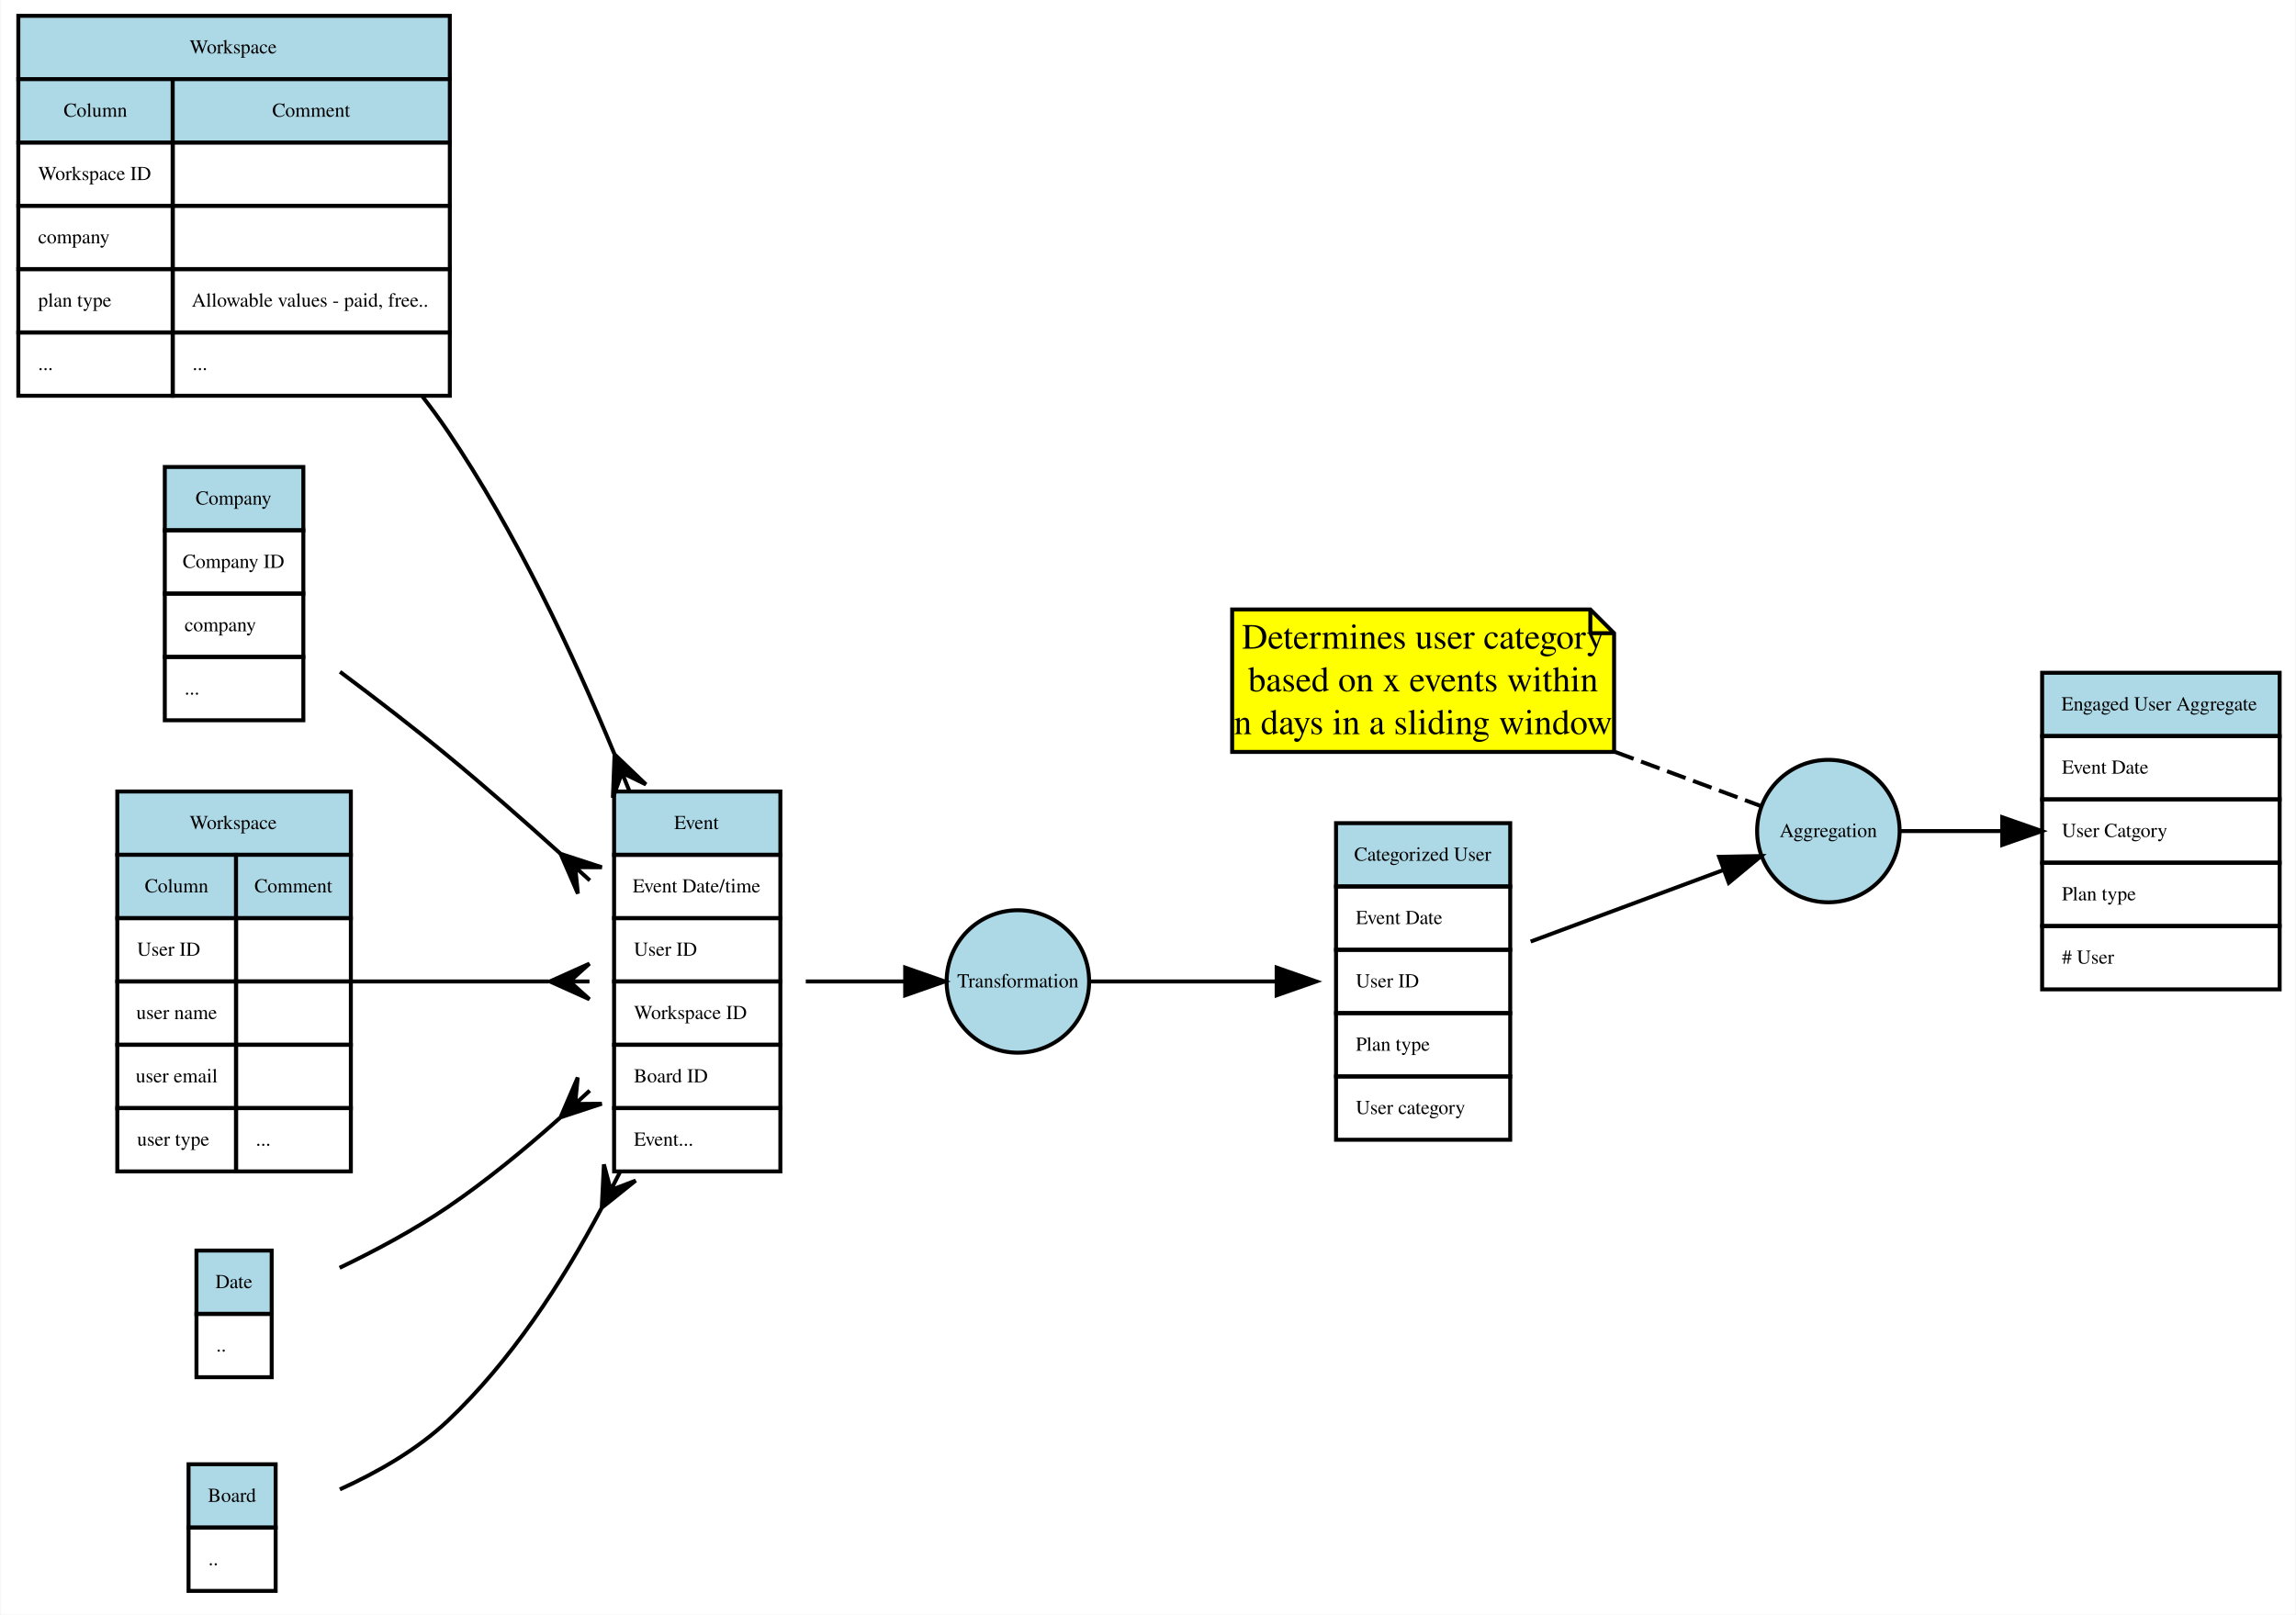
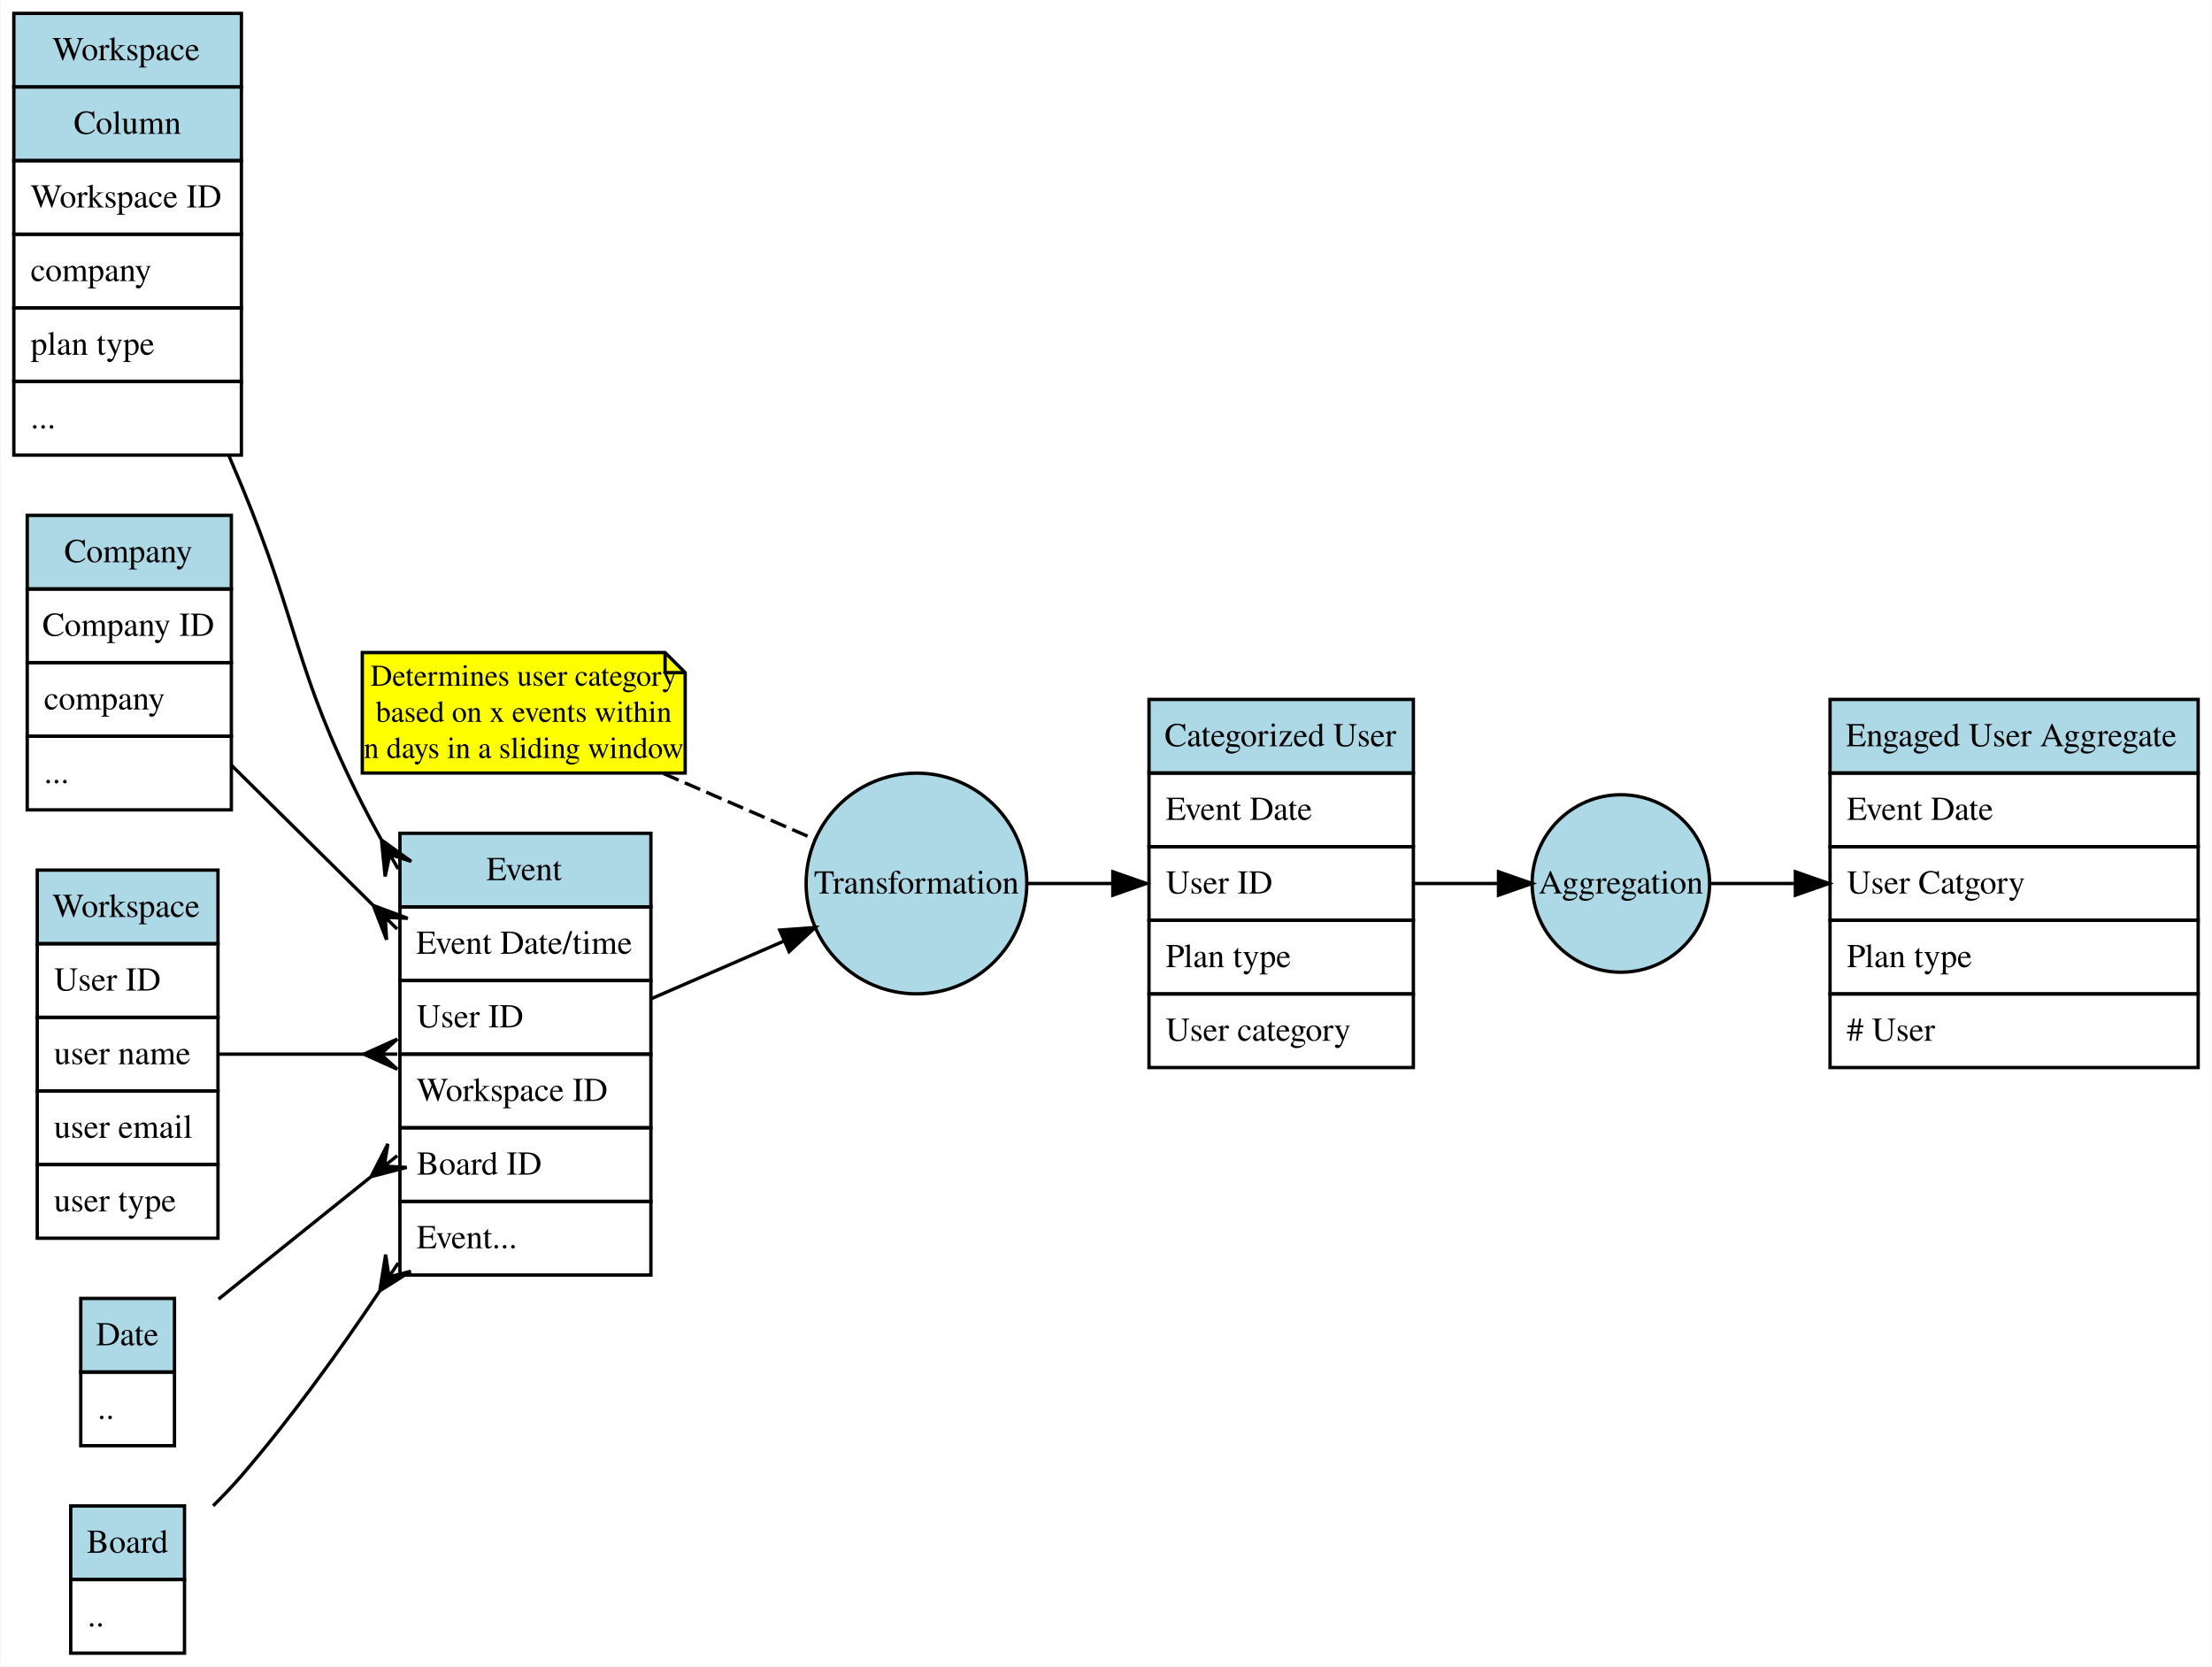
- <svg xmlns="http://www.w3.org/2000/svg" width="580pt" height="408pt" viewBox="0.00 0.00 579.74 408.00">
-   <g id="graph0" class="graph" transform="scale(1 1) rotate(0) translate(4 404)">
-     <polygon fill="#ffffff" stroke="transparent" points="-4,4 -4,-404 575.74,-404 575.74,4 -4,4" />
+ <svg xmlns="http://www.w3.org/2000/svg" width="661pt" height="498pt" viewBox="0.00 0.00 660.73 498.00">
+   <g id="graph0" class="graph" transform="scale(1 1) rotate(0) translate(4 494)">
+     <polygon fill="#ffffff" stroke="transparent" points="-4,4 -4,-494 656.729,-494 656.729,4 -4,4" />
    <g id="node1" class="node">
-       <polygon fill="#add8e6" stroke="transparent" points="151,-188 151,-204 193,-204 193,-188 151,-188" />
-       <polygon fill="none" stroke="#000000" points="151,-188 151,-204 193,-204 193,-188 151,-188" />
-       <text text-anchor="start" x="166.168" y="-194.5" font-family="Times,serif" font-size="5.00" fill="#000000">Event</text>
-       <polygon fill="none" stroke="#000000" points="151,-172 151,-188 193,-188 193,-172 151,-172" />
-       <text text-anchor="start" x="155.685" y="-178.5" font-family="Times,serif" font-size="5.00" fill="#000000">Event Date/time</text>
-       <polygon fill="none" stroke="#000000" points="151,-156 151,-172 193,-172 193,-156 151,-156" />
-       <text text-anchor="start" x="156" y="-162.5" font-family="Times,serif" font-size="5.00" fill="#000000">User ID</text>
-       <polygon fill="none" stroke="#000000" points="151,-140 151,-156 193,-156 193,-140 151,-140" />
-       <text text-anchor="start" x="156" y="-146.5" font-family="Times,serif" font-size="5.00" fill="#000000">Workspace ID</text>
-       <polygon fill="none" stroke="#000000" points="151,-124 151,-140 193,-140 193,-124 151,-124" />
-       <text text-anchor="start" x="156" y="-130.5" font-family="Times,serif" font-size="5.00" fill="#000000">Board ID</text>
-       <polygon fill="none" stroke="#000000" points="151,-108 151,-124 193,-124 193,-108 151,-108" />
-       <text text-anchor="start" x="156" y="-114.5" font-family="Times,serif" font-size="5.00" fill="#000000">Event...</text>
+       <polygon fill="#add8e6" stroke="transparent" points="115.37,-223 115.37,-245 190.37,-245 190.37,-223 115.37,-223" />
+       <polygon fill="none" stroke="#000000" points="115.37,-223 115.37,-245 190.37,-245 190.37,-223 115.37,-223" />
+       <text text-anchor="start" x="141.207" y="-231" font-family="Times,serif" font-size="10.00" fill="#000000">Event</text>
+       <polygon fill="none" stroke="#000000" points="115.37,-201 115.37,-223 190.37,-223 190.37,-201 115.37,-201" />
+       <text text-anchor="start" x="120.241" y="-209" font-family="Times,serif" font-size="10.00" fill="#000000">Event Date/time</text>
+       <polygon fill="none" stroke="#000000" points="115.37,-179 115.37,-201 190.37,-201 190.37,-179 115.37,-179" />
+       <text text-anchor="start" x="120.37" y="-187" font-family="Times,serif" font-size="10.00" fill="#000000">User ID</text>
+       <polygon fill="none" stroke="#000000" points="115.37,-157 115.37,-179 190.37,-179 190.37,-157 115.37,-157" />
+       <text text-anchor="start" x="120.37" y="-165" font-family="Times,serif" font-size="10.00" fill="#000000">Workspace ID</text>
+       <polygon fill="none" stroke="#000000" points="115.37,-135 115.37,-157 190.37,-157 190.37,-135 115.37,-135" />
+       <text text-anchor="start" x="120.37" y="-143" font-family="Times,serif" font-size="10.00" fill="#000000">Board ID</text>
+       <polygon fill="none" stroke="#000000" points="115.37,-113 115.37,-135 190.37,-135 190.37,-113 115.37,-113" />
+       <text text-anchor="start" x="120.37" y="-121" font-family="Times,serif" font-size="10.00" fill="#000000">Event...</text>
    </g>
    <g id="node7" class="node">
-       <ellipse fill="#add8e6" stroke="#000000" cx="253" cy="-156" rx="18" ry="18" />
-       <text text-anchor="middle" x="253" y="-154.5" font-family="Times,serif" font-size="5.00" fill="#000000">Transformation</text>
+       <ellipse fill="#add8e6" stroke="#000000" cx="269.727" cy="-230" rx="32.973" ry="32.973" />
+       <text text-anchor="middle" x="269.727" y="-227" font-family="Times,serif" font-size="10.00" fill="#000000">Transformation</text>
    </g>
    <g id="edge6" class="edge">
-       <path fill="none" stroke="#000000" d="M199.423,-156C207.465,-156 216.277,-156 224.391,-156" />
-       <polygon fill="#000000" stroke="#000000" points="224.531,-159.5 234.531,-156 224.531,-152.5 224.531,-159.5" />
+       <path fill="none" stroke="#000000" d="M190.148,-195.417C202.857,-200.94 217.069,-207.116 229.928,-212.704" />
+       <polygon fill="#000000" stroke="#000000" points="228.883,-216.067 239.45,-216.842 231.673,-209.647 228.883,-216.067" />
    </g>
    <g id="node2" class="node">
-       <polygon fill="#add8e6" stroke="transparent" points=".5,-384 .5,-400 109.5,-400 109.5,-384 .5,-384" />
-       <polygon fill="none" stroke="#000000" points=".5,-384 .5,-400 109.5,-400 109.5,-384 .5,-384" />
-       <text text-anchor="start" x="43.757" y="-390.5" font-family="Times,serif" font-size="5.00" fill="#000000">Workspace</text>
-       <polygon fill="#add8e6" stroke="transparent" points=".5,-368 .5,-384 39.5,-384 39.5,-368 .5,-368" />
-       <polygon fill="none" stroke="#000000" points=".5,-368 .5,-384 39.5,-384 39.5,-368 .5,-368" />
-       <text text-anchor="start" x="11.943" y="-374.5" font-family="Times,serif" font-size="5.00" fill="#000000">Column</text>
-       <polygon fill="#add8e6" stroke="transparent" points="39.5,-368 39.5,-384 109.5,-384 109.5,-368 39.5,-368" />
-       <polygon fill="none" stroke="#000000" points="39.5,-368 39.5,-384 109.5,-384 109.5,-368 39.5,-368" />
-       <text text-anchor="start" x="64.639" y="-374.5" font-family="Times,serif" font-size="5.00" fill="#000000">Comment</text>
-       <polygon fill="none" stroke="#000000" points=".5,-352 .5,-368 39.5,-368 39.5,-352 .5,-352" />
-       <text text-anchor="start" x="5.495" y="-358.5" font-family="Times,serif" font-size="5.00" fill="#000000">Workspace ID</text>
-       <polygon fill="none" stroke="#000000" points="39.5,-352 39.5,-368 109.5,-368 109.5,-352 39.5,-352" />
-       <polygon fill="none" stroke="#000000" points=".5,-336 .5,-352 39.5,-352 39.5,-336 .5,-336" />
-       <text text-anchor="start" x="5.5" y="-342.5" font-family="Times,serif" font-size="5.00" fill="#000000">company</text>
-       <polygon fill="none" stroke="#000000" points="39.5,-336 39.5,-352 109.5,-352 109.5,-336 39.5,-336" />
-       <polygon fill="none" stroke="#000000" points=".5,-320 .5,-336 39.5,-336 39.5,-320 .5,-320" />
-       <text text-anchor="start" x="5.5" y="-326.5" font-family="Times,serif" font-size="5.00" fill="#000000">plan type</text>
-       <polygon fill="none" stroke="#000000" points="39.5,-320 39.5,-336 109.5,-336 109.5,-320 39.5,-320" />
-       <text text-anchor="start" x="44.304" y="-326.5" font-family="Times,serif" font-size="5.00" fill="#000000">Allowable values - paid, free..</text>
-       <polygon fill="none" stroke="#000000" points=".5,-304 .5,-320 39.5,-320 39.5,-304 .5,-304" />
-       <text text-anchor="start" x="5.5" y="-310.5" font-family="Times,serif" font-size="5.00" fill="#000000">...</text>
-       <polygon fill="none" stroke="#000000" points="39.5,-304 39.5,-320 109.5,-320 109.5,-304 39.5,-304" />
-       <text text-anchor="start" x="44.5" y="-310.5" font-family="Times,serif" font-size="5.00" fill="#000000">...</text>
+       <polygon fill="#add8e6" stroke="transparent" points="0,-468 0,-490 68,-490 68,-468 0,-468" />
+       <polygon fill="none" stroke="#000000" points="0,-468 0,-490 68,-490 68,-468 0,-468" />
+       <text text-anchor="start" x="11.513" y="-476" font-family="Times,serif" font-size="10.00" fill="#000000">Workspace</text>
+       <polygon fill="#add8e6" stroke="transparent" points="0,-446 0,-468 68,-468 68,-446 0,-446" />
+       <polygon fill="none" stroke="#000000" points="0,-446 0,-468 68,-468 68,-446 0,-446" />
+       <text text-anchor="start" x="17.887" y="-454" font-family="Times,serif" font-size="10.00" fill="#000000">Column</text>
+       <polygon fill="none" stroke="#000000" points="0,-424 0,-446 68,-446 68,-424 0,-424" />
+       <text text-anchor="start" x="4.989" y="-432" font-family="Times,serif" font-size="10.00" fill="#000000">Workspace ID</text>
+       <polygon fill="none" stroke="#000000" points="0,-402 0,-424 68,-424 68,-402 0,-402" />
+       <text text-anchor="start" x="5" y="-410" font-family="Times,serif" font-size="10.00" fill="#000000">company</text>
+       <polygon fill="none" stroke="#000000" points="0,-380 0,-402 68,-402 68,-380 0,-380" />
+       <text text-anchor="start" x="5" y="-388" font-family="Times,serif" font-size="10.00" fill="#000000">plan type</text>
+       <polygon fill="none" stroke="#000000" points="0,-358 0,-380 68,-380 68,-358 0,-358" />
+       <text text-anchor="start" x="5" y="-366" font-family="Times,serif" font-size="10.00" fill="#000000">...</text>
    </g>
    <g id="edge1" class="edge">
-       <path fill="none" stroke="#000000" d="M102.601,-303.787C104.856,-300.888 107.007,-297.95 109,-295 125.977,-269.876 140.366,-239.436 151.088,-213.453" />
-       <polygon fill="#000000" stroke="#000000" points="151.121,-213.371 159.042,-205.788 152.995,-208.736 154.87,-204.101 154.87,-204.101 154.87,-204.101 152.995,-208.736 150.698,-202.414 151.121,-213.371 151.121,-213.371" />
+       <path fill="none" stroke="#000000" d="M64.264,-357.846C65.542,-354.863 66.793,-351.904 68,-349 85.33,-307.306 83.651,-294.307 104,-254 105.795,-250.445 107.717,-246.848 109.722,-243.253" />
+       <polygon fill="#000000" stroke="#000000" points="109.862,-243.01 118.754,-236.593 112.358,-238.678 114.855,-234.346 114.855,-234.346 114.855,-234.346 112.358,-238.678 110.956,-232.099 109.862,-243.01 109.862,-243.01" />
    </g>
    <g id="node3" class="node">
-       <polygon fill="#add8e6" stroke="transparent" points="37.5,-270 37.5,-286 72.5,-286 72.5,-270 37.5,-270" />
-       <polygon fill="none" stroke="#000000" points="37.5,-270 37.5,-286 72.5,-286 72.5,-270 37.5,-270" />
-       <text text-anchor="start" x="45.278" y="-276.5" font-family="Times,serif" font-size="5.00" fill="#000000">Company</text>
-       <polygon fill="none" stroke="#000000" points="37.5,-254 37.5,-270 72.5,-270 72.5,-254 37.5,-254" />
-       <text text-anchor="start" x="42.016" y="-260.5" font-family="Times,serif" font-size="5.00" fill="#000000">Company ID</text>
-       <polygon fill="none" stroke="#000000" points="37.5,-238 37.5,-254 72.5,-254 72.5,-238 37.5,-238" />
-       <text text-anchor="start" x="42.5" y="-244.5" font-family="Times,serif" font-size="5.00" fill="#000000">company</text>
-       <polygon fill="none" stroke="#000000" points="37.5,-222 37.5,-238 72.5,-238 72.5,-222 37.5,-222" />
-       <text text-anchor="start" x="42.5" y="-228.5" font-family="Times,serif" font-size="5.00" fill="#000000">...</text>
+       <polygon fill="#add8e6" stroke="transparent" points="4,-318 4,-340 65,-340 65,-318 4,-318" />
+       <polygon fill="none" stroke="#000000" points="4,-318 4,-340 65,-340 65,-318 4,-318" />
+       <text text-anchor="start" x="15.056" y="-326" font-family="Times,serif" font-size="10.00" fill="#000000">Company</text>
+       <polygon fill="none" stroke="#000000" points="4,-296 4,-318 65,-318 65,-296 4,-296" />
+       <text text-anchor="start" x="8.533" y="-304" font-family="Times,serif" font-size="10.00" fill="#000000">Company ID</text>
+       <polygon fill="none" stroke="#000000" points="4,-274 4,-296 65,-296 65,-274 4,-274" />
+       <text text-anchor="start" x="9" y="-282" font-family="Times,serif" font-size="10.00" fill="#000000">company</text>
+       <polygon fill="none" stroke="#000000" points="4,-252 4,-274 65,-274 65,-252 4,-252" />
+       <text text-anchor="start" x="9" y="-260" font-family="Times,serif" font-size="10.00" fill="#000000">...</text>
    </g>
    <g id="edge2" class="edge">
-       <path fill="none" stroke="#000000" d="M81.763,-234.246C90.585,-227.654 100.326,-220.162 109,-213 118.419,-205.223 128.337,-196.513 137.445,-188.287" />
-       <polygon fill="#000000" stroke="#000000" points="137.481,-188.254 147.906,-184.85 141.179,-184.888 144.876,-181.522 144.876,-181.522 144.876,-181.522 141.179,-184.888 141.847,-178.195 137.481,-188.254 137.481,-188.254" />
+       <path fill="none" stroke="#000000" d="M64.791,-265.565C77.741,-252.765 93.068,-237.616 107.251,-223.597" />
+       <polygon fill="#000000" stroke="#000000" points="107.432,-223.418 117.708,-219.588 110.988,-219.903 114.544,-216.388 114.544,-216.388 114.544,-216.388 110.988,-219.903 111.381,-213.187 107.432,-223.418 107.432,-223.418" />
    </g>
    <g id="node4" class="node">
-       <polygon fill="#add8e6" stroke="transparent" points="25.5,-188 25.5,-204 84.5,-204 84.5,-188 25.5,-188" />
-       <polygon fill="none" stroke="#000000" points="25.5,-188 25.5,-204 84.5,-204 84.5,-188 25.5,-188" />
-       <text text-anchor="start" x="43.757" y="-194.5" font-family="Times,serif" font-size="5.00" fill="#000000">Workspace</text>
-       <polygon fill="#add8e6" stroke="transparent" points="25.5,-172 25.5,-188 55.5,-188 55.5,-172 25.5,-172" />
-       <polygon fill="none" stroke="#000000" points="25.5,-172 25.5,-188 55.5,-188 55.5,-172 25.5,-172" />
-       <text text-anchor="start" x="32.443" y="-178.5" font-family="Times,serif" font-size="5.00" fill="#000000">Column</text>
-       <polygon fill="#add8e6" stroke="transparent" points="55.5,-172 55.5,-188 84.5,-188 84.5,-172 55.5,-172" />
-       <polygon fill="none" stroke="#000000" points="55.5,-172 55.5,-188 84.5,-188 84.5,-172 55.5,-172" />
-       <text text-anchor="start" x="60.139" y="-178.5" font-family="Times,serif" font-size="5.00" fill="#000000">Comment</text>
-       <polygon fill="none" stroke="#000000" points="25.5,-156 25.5,-172 55.5,-172 55.5,-156 25.5,-156" />
-       <text text-anchor="start" x="30.5" y="-162.5" font-family="Times,serif" font-size="5.00" fill="#000000">User ID</text>
-       <polygon fill="none" stroke="#000000" points="55.5,-156 55.5,-172 84.5,-172 84.5,-156 55.5,-156" />
-       <polygon fill="none" stroke="#000000" points="25.5,-140 25.5,-156 55.5,-156 55.5,-140 25.5,-140" />
-       <text text-anchor="start" x="30.297" y="-146.5" font-family="Times,serif" font-size="5.00" fill="#000000">user name</text>
-       <polygon fill="none" stroke="#000000" points="55.5,-140 55.5,-156 84.5,-156 84.5,-140 55.5,-140" />
-       <polygon fill="none" stroke="#000000" points="25.5,-124 25.5,-140 55.5,-140 55.5,-124 25.5,-124" />
-       <text text-anchor="start" x="30.157" y="-130.5" font-family="Times,serif" font-size="5.00" fill="#000000">user email</text>
-       <polygon fill="none" stroke="#000000" points="55.5,-124 55.5,-140 84.5,-140 84.5,-124 55.5,-124" />
-       <polygon fill="none" stroke="#000000" points="25.5,-108 25.5,-124 55.5,-124 55.5,-108 25.5,-108" />
-       <text text-anchor="start" x="30.5" y="-114.5" font-family="Times,serif" font-size="5.00" fill="#000000">user type</text>
-       <polygon fill="none" stroke="#000000" points="55.5,-108 55.5,-124 84.5,-124 84.5,-108 55.5,-108" />
-       <text text-anchor="start" x="60.5" y="-114.5" font-family="Times,serif" font-size="5.00" fill="#000000">...</text>
+       <polygon fill="#add8e6" stroke="transparent" points="7,-212 7,-234 61,-234 61,-212 7,-212" />
+       <polygon fill="none" stroke="#000000" points="7,-212 7,-234 61,-234 61,-212 7,-212" />
+       <text text-anchor="start" x="11.513" y="-220" font-family="Times,serif" font-size="10.00" fill="#000000">Workspace</text>
+       <polygon fill="none" stroke="#000000" points="7,-190 7,-212 61,-212 61,-190 7,-190" />
+       <text text-anchor="start" x="12" y="-198" font-family="Times,serif" font-size="10.00" fill="#000000">User ID</text>
+       <polygon fill="none" stroke="#000000" points="7,-168 7,-190 61,-190 61,-168 7,-168" />
+       <text text-anchor="start" x="12" y="-176" font-family="Times,serif" font-size="10.00" fill="#000000">user name</text>
+       <polygon fill="none" stroke="#000000" points="7,-146 7,-168 61,-168 61,-146 7,-146" />
+       <text text-anchor="start" x="12" y="-154" font-family="Times,serif" font-size="10.00" fill="#000000">user email</text>
+       <polygon fill="none" stroke="#000000" points="7,-124 7,-146 61,-146 61,-124 7,-124" />
+       <text text-anchor="start" x="12" y="-132" font-family="Times,serif" font-size="10.00" fill="#000000">user type</text>
    </g>
    <g id="edge3" class="edge">
-       <path fill="none" stroke="#000000" d="M84.15,-156C99.431,-156 118.225,-156 134.504,-156" />
-       <polygon fill="#000000" stroke="#000000" points="134.775,-156 144.776,-160.5 139.775,-156 144.775,-156 144.775,-156 144.775,-156 139.775,-156 144.775,-151.5 134.775,-156 134.775,-156" />
+       <path fill="none" stroke="#000000" d="M61.157,-179C74.023,-179 89.779,-179 104.553,-179" />
+       <polygon fill="#000000" stroke="#000000" points="104.576,-179 114.576,-183.5 109.576,-179 114.576,-179 114.576,-179 114.576,-179 109.576,-179 114.576,-174.5 104.576,-179 104.576,-179" />
    </g>
    <g id="node5" class="node">
-       <polygon fill="#add8e6" stroke="transparent" points="45.5,-72 45.5,-88 64.5,-88 64.5,-72 45.5,-72" />
-       <polygon fill="none" stroke="#000000" points="45.5,-72 45.5,-88 64.5,-88 64.5,-72 45.5,-72" />
-       <text text-anchor="start" x="50.281" y="-78.5" font-family="Times,serif" font-size="5.00" fill="#000000">Date</text>
-       <polygon fill="none" stroke="#000000" points="45.5,-56 45.5,-72 64.5,-72 64.5,-56 45.5,-56" />
-       <text text-anchor="start" x="50.5" y="-62.5" font-family="Times,serif" font-size="5.00" fill="#000000">..</text>
+       <polygon fill="#add8e6" stroke="transparent" points="20,-84 20,-106 48,-106 48,-84 20,-84" />
+       <polygon fill="none" stroke="#000000" points="20,-84 20,-106 48,-106 48,-84 20,-84" />
+       <text text-anchor="start" x="24.562" y="-92" font-family="Times,serif" font-size="10.00" fill="#000000">Date</text>
+       <polygon fill="none" stroke="#000000" points="20,-62 20,-84 48,-84 48,-62 20,-62" />
+       <text text-anchor="start" x="25" y="-70" font-family="Times,serif" font-size="10.00" fill="#000000">..</text>
    </g>
    <g id="edge4" class="edge">
-       <path fill="none" stroke="#000000" d="M81.657,-83.638C90.658,-87.964 100.533,-93.236 109,-99 118.713,-105.612 128.482,-113.629 137.331,-121.536" />
-       <polygon fill="#000000" stroke="#000000" points="137.471,-121.664 141.807,-131.737 141.159,-125.041 144.846,-128.418 144.846,-128.418 144.846,-128.418 141.159,-125.041 147.885,-125.099 137.471,-121.664 137.471,-121.664" />
+       <path fill="none" stroke="#000000" d="M61.157,-105.795C74.641,-116.617 91.3,-129.987 106.676,-142.328" />
+       <polygon fill="#000000" stroke="#000000" points="106.777,-142.409 111.76,-152.178 110.677,-145.538 114.576,-148.668 114.576,-148.668 114.576,-148.668 110.677,-145.538 117.393,-145.158 106.777,-142.409 106.777,-142.409" />
    </g>
    <g id="node6" class="node">
-       <polygon fill="#add8e6" stroke="transparent" points="43.5,-18 43.5,-34 65.5,-34 65.5,-18 43.5,-18" />
-       <polygon fill="none" stroke="#000000" points="43.5,-18 43.5,-34 65.5,-34 65.5,-18 43.5,-18" />
-       <text text-anchor="start" x="48.391" y="-24.5" font-family="Times,serif" font-size="5.00" fill="#000000">Board</text>
-       <polygon fill="none" stroke="#000000" points="43.5,-2 43.5,-18 65.5,-18 65.5,-2 43.5,-2" />
-       <text text-anchor="start" x="48.5" y="-8.5" font-family="Times,serif" font-size="5.00" fill="#000000">..</text>
+       <polygon fill="#add8e6" stroke="transparent" points="17,-22 17,-44 51,-44 51,-22 17,-22" />
+       <polygon fill="none" stroke="#000000" points="17,-22 17,-44 51,-44 51,-22 17,-22" />
+       <text text-anchor="start" x="21.782" y="-30" font-family="Times,serif" font-size="10.00" fill="#000000">Board</text>
+       <polygon fill="none" stroke="#000000" points="17,0 17,-22 51,-22 51,0 17,0" />
+       <text text-anchor="start" x="22" y="-8" font-family="Times,serif" font-size="10.00" fill="#000000">..</text>
    </g>
    <g id="edge5" class="edge">
-       <path fill="none" stroke="#000000" d="M81.721,-27.651C91.132,-31.926 101.25,-37.674 109,-45 124.845,-59.978 137.817,-79.841 147.783,-98.62" />
-       <polygon fill="#000000" stroke="#000000" points="147.886,-98.821 148.427,-109.773 150.16,-103.273 152.434,-107.726 152.434,-107.726 152.434,-107.726 150.16,-103.273 156.442,-105.68 147.886,-98.821 147.886,-98.821" />
+       <path fill="none" stroke="#000000" d="M59.554,-44.034C62.509,-46.946 65.394,-49.973 68,-53 82.597,-69.956 96.8,-89.539 109.263,-108.138" />
+       <polygon fill="#000000" stroke="#000000" points="109.344,-108.261 111.108,-119.084 112.102,-112.431 114.861,-116.601 114.861,-116.601 114.861,-116.601 112.102,-112.431 118.614,-114.118 109.344,-108.261 109.344,-108.261" />
    </g>
    <g id="node9" class="node">
-       <polygon fill="#add8e6" stroke="transparent" points="333.37,-180 333.37,-196 377.37,-196 377.37,-180 333.37,-180" />
-       <polygon fill="none" stroke="#000000" points="333.37,-180 333.37,-196 377.37,-196 377.37,-180 333.37,-180" />
-       <text text-anchor="start" x="337.948" y="-186.5" font-family="Times,serif" font-size="5.00" fill="#000000">Categorized User</text>
-       <polygon fill="none" stroke="#000000" points="333.37,-164 333.37,-180 377.37,-180 377.37,-164 333.37,-164" />
-       <text text-anchor="start" x="338.37" y="-170.5" font-family="Times,serif" font-size="5.00" fill="#000000">Event Date</text>
-       <polygon fill="none" stroke="#000000" points="333.37,-148 333.37,-164 377.37,-164 377.37,-148 333.37,-148" />
-       <text text-anchor="start" x="338.37" y="-154.5" font-family="Times,serif" font-size="5.00" fill="#000000">User ID</text>
-       <polygon fill="none" stroke="#000000" points="333.37,-132 333.37,-148 377.37,-148 377.37,-132 333.37,-132" />
-       <text text-anchor="start" x="338.37" y="-138.5" font-family="Times,serif" font-size="5.00" fill="#000000">Plan type</text>
-       <polygon fill="none" stroke="#000000" points="333.37,-116 333.37,-132 377.37,-132 377.37,-116 333.37,-116" />
-       <text text-anchor="start" x="338.37" y="-122.5" font-family="Times,serif" font-size="5.00" fill="#000000">User category</text>
+       <polygon fill="#add8e6" stroke="transparent" points="339.213,-263 339.213,-285 418.213,-285 418.213,-263 339.213,-263" />
+       <polygon fill="none" stroke="#000000" points="339.213,-263 339.213,-285 418.213,-285 418.213,-263 339.213,-263" />
+       <text text-anchor="start" x="343.869" y="-271" font-family="Times,serif" font-size="10.00" fill="#000000">Categorized User</text>
+       <polygon fill="none" stroke="#000000" points="339.213,-241 339.213,-263 418.213,-263 418.213,-241 339.213,-241" />
+       <text text-anchor="start" x="344.213" y="-249" font-family="Times,serif" font-size="10.00" fill="#000000">Event Date</text>
+       <polygon fill="none" stroke="#000000" points="339.213,-219 339.213,-241 418.213,-241 418.213,-219 339.213,-219" />
+       <text text-anchor="start" x="344.213" y="-227" font-family="Times,serif" font-size="10.00" fill="#000000">User ID</text>
+       <polygon fill="none" stroke="#000000" points="339.213,-197 339.213,-219 418.213,-219 418.213,-197 339.213,-197" />
+       <text text-anchor="start" x="344.213" y="-205" font-family="Times,serif" font-size="10.00" fill="#000000">Plan type</text>
+       <polygon fill="none" stroke="#000000" points="339.213,-175 339.213,-197 418.213,-197 418.213,-175 339.213,-175" />
+       <text text-anchor="start" x="344.213" y="-183" font-family="Times,serif" font-size="10.00" fill="#000000">User category</text>
    </g>
    <g id="edge7" class="edge">
-       <path fill="none" stroke="#000000" d="M271.302,-156C284.322,-156 302.266,-156 318.233,-156" />
-       <polygon fill="#000000" stroke="#000000" points="318.369,-159.5 328.369,-156 318.369,-152.5 318.369,-159.5" />
+       <path fill="none" stroke="#000000" d="M302.866,-230C310.927,-230 319.726,-230 328.374,-230" />
+       <polygon fill="#000000" stroke="#000000" points="328.404,-233.5 338.404,-230 328.404,-226.5 328.404,-233.5" />
    </g>
    <g id="node8" class="node">
-       <ellipse fill="#add8e6" stroke="#000000" cx="457.74" cy="-194" rx="18" ry="18" />
-       <text text-anchor="middle" x="457.74" y="-192.5" font-family="Times,serif" font-size="5.00" fill="#000000">Aggregation</text>
+       <ellipse fill="#add8e6" stroke="#000000" cx="480.221" cy="-230" rx="26.516" ry="26.516" />
+       <text text-anchor="middle" x="480.221" y="-227" font-family="Times,serif" font-size="10.00" fill="#000000">Aggregation</text>
    </g>
    <g id="node10" class="node">
-       <polygon fill="#add8e6" stroke="transparent" points="511.74,-218 511.74,-234 571.74,-234 571.74,-218 511.74,-218" />
-       <polygon fill="none" stroke="#000000" points="511.74,-218 511.74,-234 571.74,-234 571.74,-218 511.74,-218" />
-       <text text-anchor="start" x="516.613" y="-224.5" font-family="Times,serif" font-size="5.00" fill="#000000">Engaged User Aggregate</text>
-       <polygon fill="none" stroke="#000000" points="511.74,-202 511.74,-218 571.74,-218 571.74,-202 511.74,-202" />
-       <text text-anchor="start" x="516.74" y="-208.5" font-family="Times,serif" font-size="5.00" fill="#000000">Event Date</text>
-       <polygon fill="none" stroke="#000000" points="511.74,-186 511.74,-202 571.74,-202 571.74,-186 511.74,-186" />
-       <text text-anchor="start" x="516.74" y="-192.5" font-family="Times,serif" font-size="5.00" fill="#000000">User Catgory</text>
-       <polygon fill="none" stroke="#000000" points="511.74,-170 511.74,-186 571.74,-186 571.74,-170 511.74,-170" />
-       <text text-anchor="start" x="516.74" y="-176.5" font-family="Times,serif" font-size="5.00" fill="#000000">Plan type</text>
-       <polygon fill="none" stroke="#000000" points="511.74,-154 511.74,-170 571.74,-170 571.74,-154 511.74,-154" />
-       <text text-anchor="start" x="516.74" y="-160.5" font-family="Times,serif" font-size="5.00" fill="#000000"># User</text>
+       <polygon fill="#add8e6" stroke="transparent" points="542.729,-263 542.729,-285 652.729,-285 652.729,-263 542.729,-263" />
+       <polygon fill="none" stroke="#000000" points="542.729,-263 542.729,-285 652.729,-285 652.729,-263 542.729,-263" />
+       <text text-anchor="start" x="547.476" y="-271" font-family="Times,serif" font-size="10.00" fill="#000000">Engaged User Aggregate</text>
+       <polygon fill="none" stroke="#000000" points="542.729,-241 542.729,-263 652.729,-263 652.729,-241 542.729,-241" />
+       <text text-anchor="start" x="547.729" y="-249" font-family="Times,serif" font-size="10.00" fill="#000000">Event Date</text>
+       <polygon fill="none" stroke="#000000" points="542.729,-219 542.729,-241 652.729,-241 652.729,-219 542.729,-219" />
+       <text text-anchor="start" x="547.729" y="-227" font-family="Times,serif" font-size="10.00" fill="#000000">User Catgory</text>
+       <polygon fill="none" stroke="#000000" points="542.729,-197 542.729,-219 652.729,-219 652.729,-197 542.729,-197" />
+       <text text-anchor="start" x="547.729" y="-205" font-family="Times,serif" font-size="10.00" fill="#000000">Plan type</text>
+       <polygon fill="none" stroke="#000000" points="542.729,-175 542.729,-197 652.729,-197 652.729,-175 542.729,-175" />
+       <text text-anchor="start" x="547.729" y="-183" font-family="Times,serif" font-size="10.00" fill="#000000"># User</text>
    </g>
    <g id="edge9" class="edge">
-       <path fill="none" stroke="#000000" d="M475.967,-194C483.539,-194 492.649,-194 501.643,-194" />
-       <polygon fill="#000000" stroke="#000000" points="501.659,-197.5 511.659,-194 501.659,-190.5 501.659,-197.5" />
+       <path fill="none" stroke="#000000" d="M506.886,-230C514.561,-230 523.289,-230 532.229,-230" />
+       <polygon fill="#000000" stroke="#000000" points="532.368,-233.5 542.368,-230 532.368,-226.5 532.368,-233.5" />
    </g>
    <g id="edge8" class="edge">
-       <path fill="none" stroke="#000000" d="M382.535,-166.083C397.55,-171.657 416.133,-178.555 431.069,-184.1" />
-       <polygon fill="#000000" stroke="#000000" points="430.146,-187.49 440.739,-187.689 432.582,-180.928 430.146,-187.49" />
+       <path fill="none" stroke="#000000" d="M417.944,-230C426.362,-230 435.21,-230 443.51,-230" />
+       <polygon fill="#000000" stroke="#000000" points="443.655,-233.5 453.655,-230 443.655,-226.5 443.655,-233.5" />
    </g>
    <g id="node11" class="node">
-       <polygon fill="#ffff00" stroke="#000000" points="397.611,-250 307.13,-250 307.13,-214 403.611,-214 403.611,-244 397.611,-250" />
-       <polyline fill="none" stroke="#000000" points="397.611,-250 397.611,-244 " />
-       <polyline fill="none" stroke="#000000" points="403.611,-244 397.611,-244 " />
-       <text text-anchor="middle" x="355.37" y="-240.1" font-family="Times,serif" font-size="9.00" fill="#000000">Determines user category</text>
-       <text text-anchor="middle" x="355.37" y="-229.3" font-family="Times,serif" font-size="9.00" fill="#000000"> based on x events within </text>
-       <text text-anchor="middle" x="355.37" y="-218.5" font-family="Times,serif" font-size="9.00" fill="#000000">n days in a sliding window</text>
+       <polygon fill="#ffff00" stroke="#000000" points="194.611,-299 104.13,-299 104.13,-263 200.611,-263 200.611,-293 194.611,-299" />
+       <polyline fill="none" stroke="#000000" points="194.611,-299 194.611,-293 " />
+       <polyline fill="none" stroke="#000000" points="200.611,-293 194.611,-293 " />
+       <text text-anchor="middle" x="152.37" y="-289.1" font-family="Times,serif" font-size="9.00" fill="#000000">Determines user category</text>
+       <text text-anchor="middle" x="152.37" y="-278.3" font-family="Times,serif" font-size="9.00" fill="#000000"> based on x events within </text>
+       <text text-anchor="middle" x="152.37" y="-267.5" font-family="Times,serif" font-size="9.00" fill="#000000">n days in a sliding window</text>
    </g>
    <g id="edge10" class="edge">
-       <path fill="none" stroke="#000000" stroke-dasharray="5,2" d="M403.857,-214.001C417.087,-209.091 430.558,-204.09 440.721,-200.318" />
+       <path fill="none" stroke="#000000" stroke-dasharray="5,2" d="M194.076,-262.876C208.965,-256.405 225.45,-249.241 239.22,-243.257" />
    </g>
  </g>
</svg>
